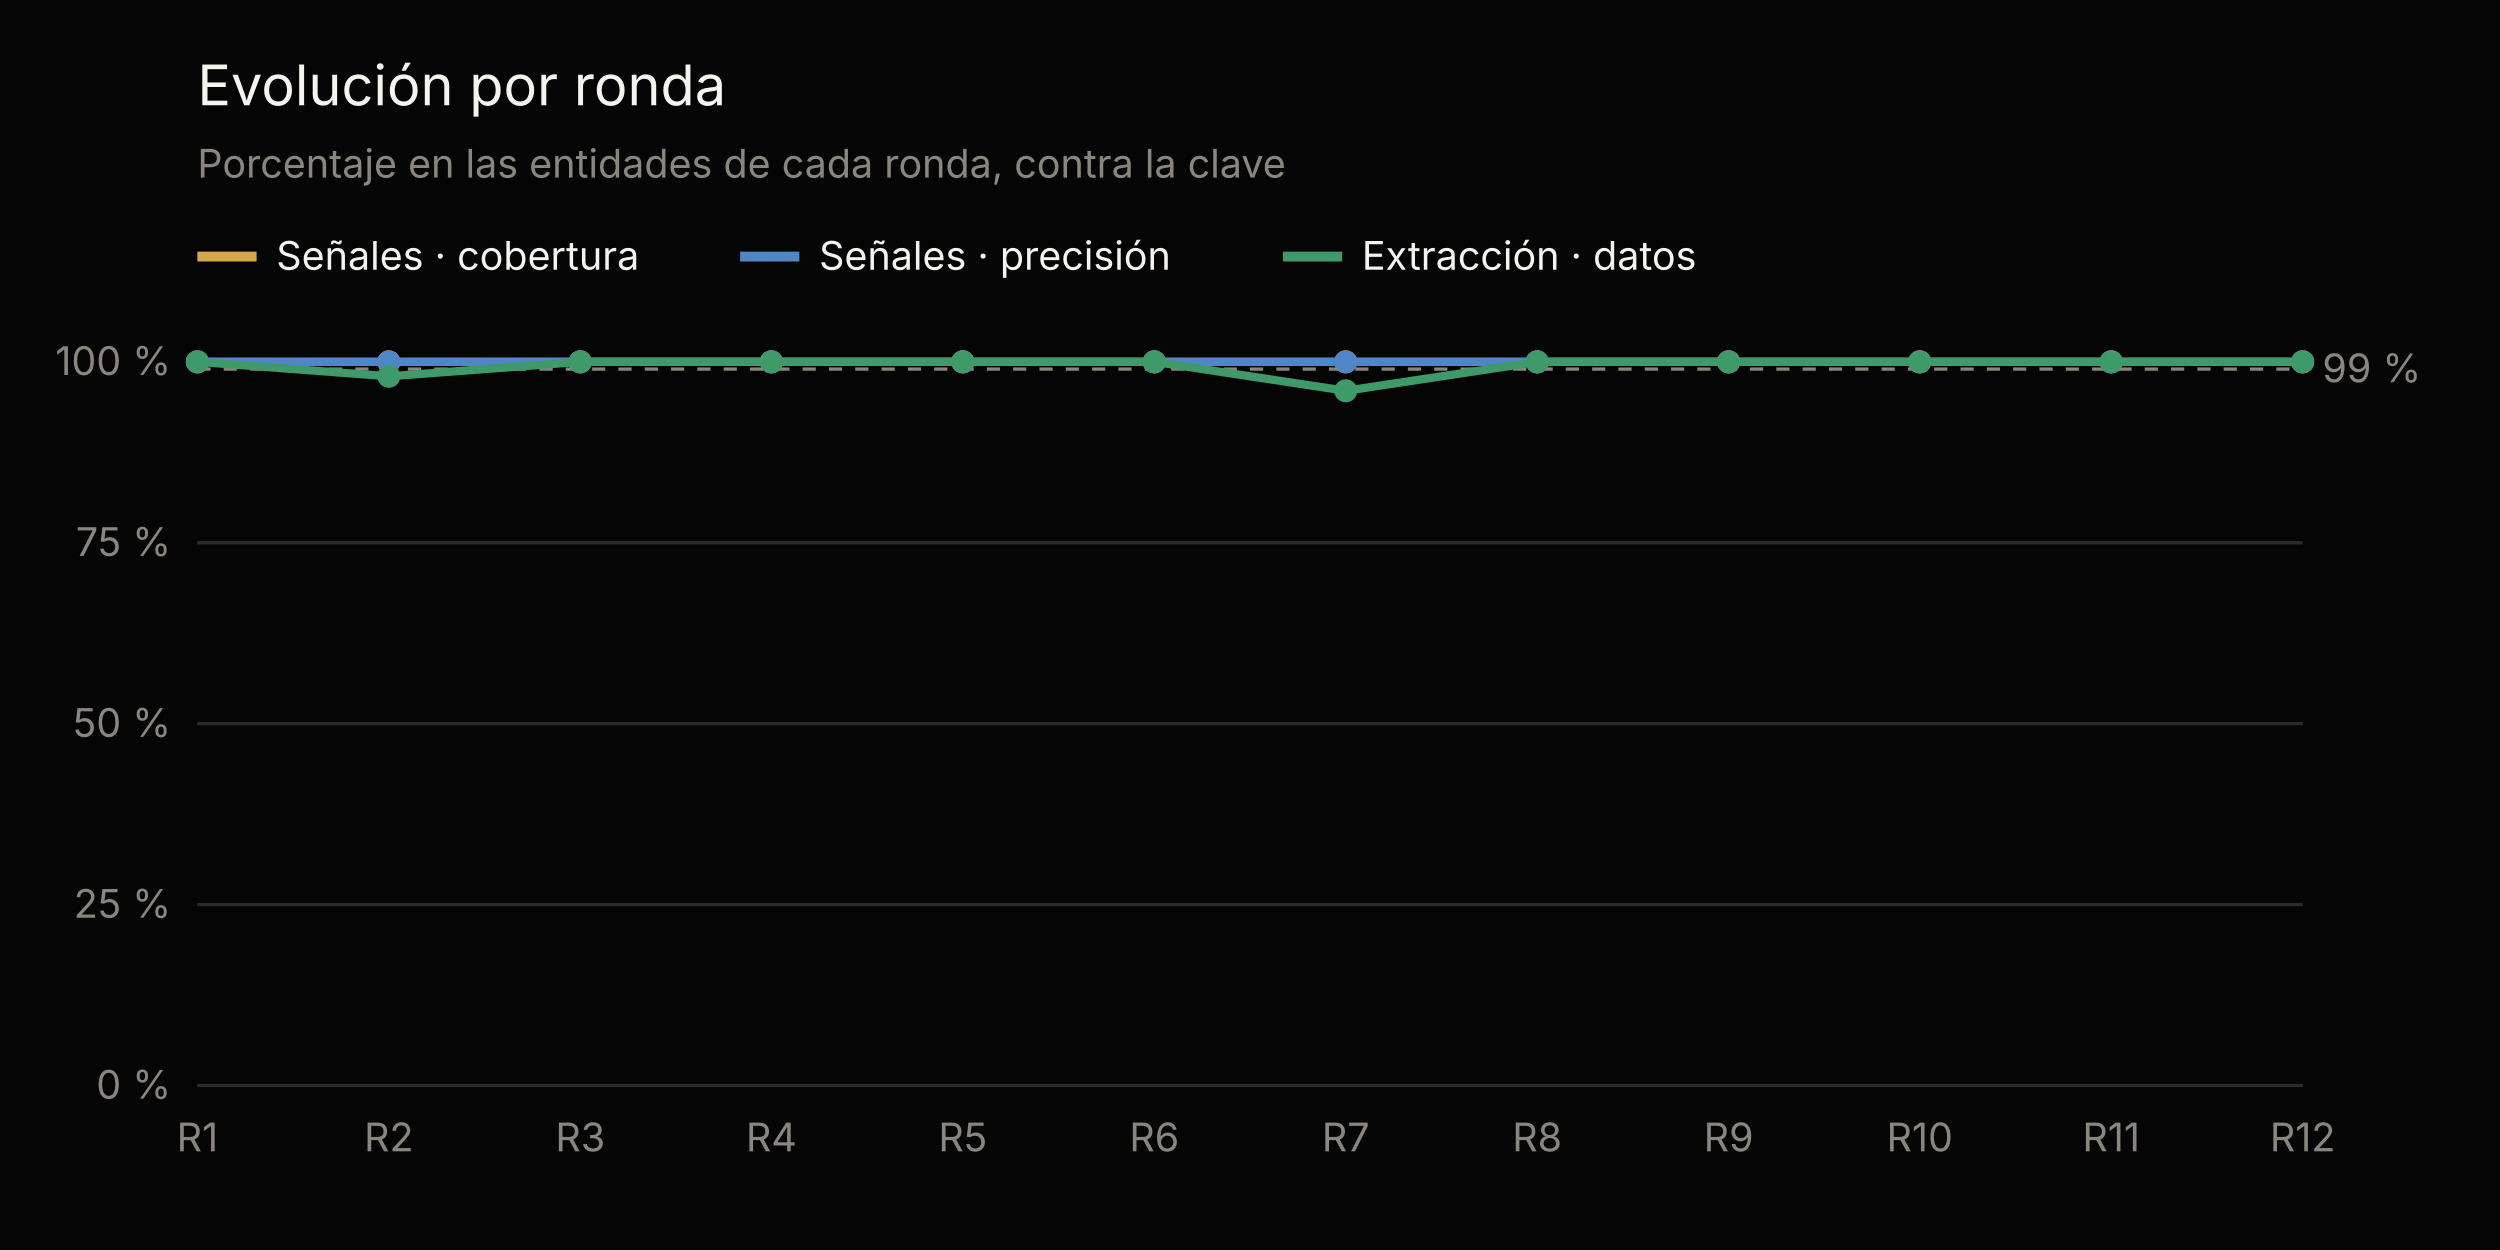
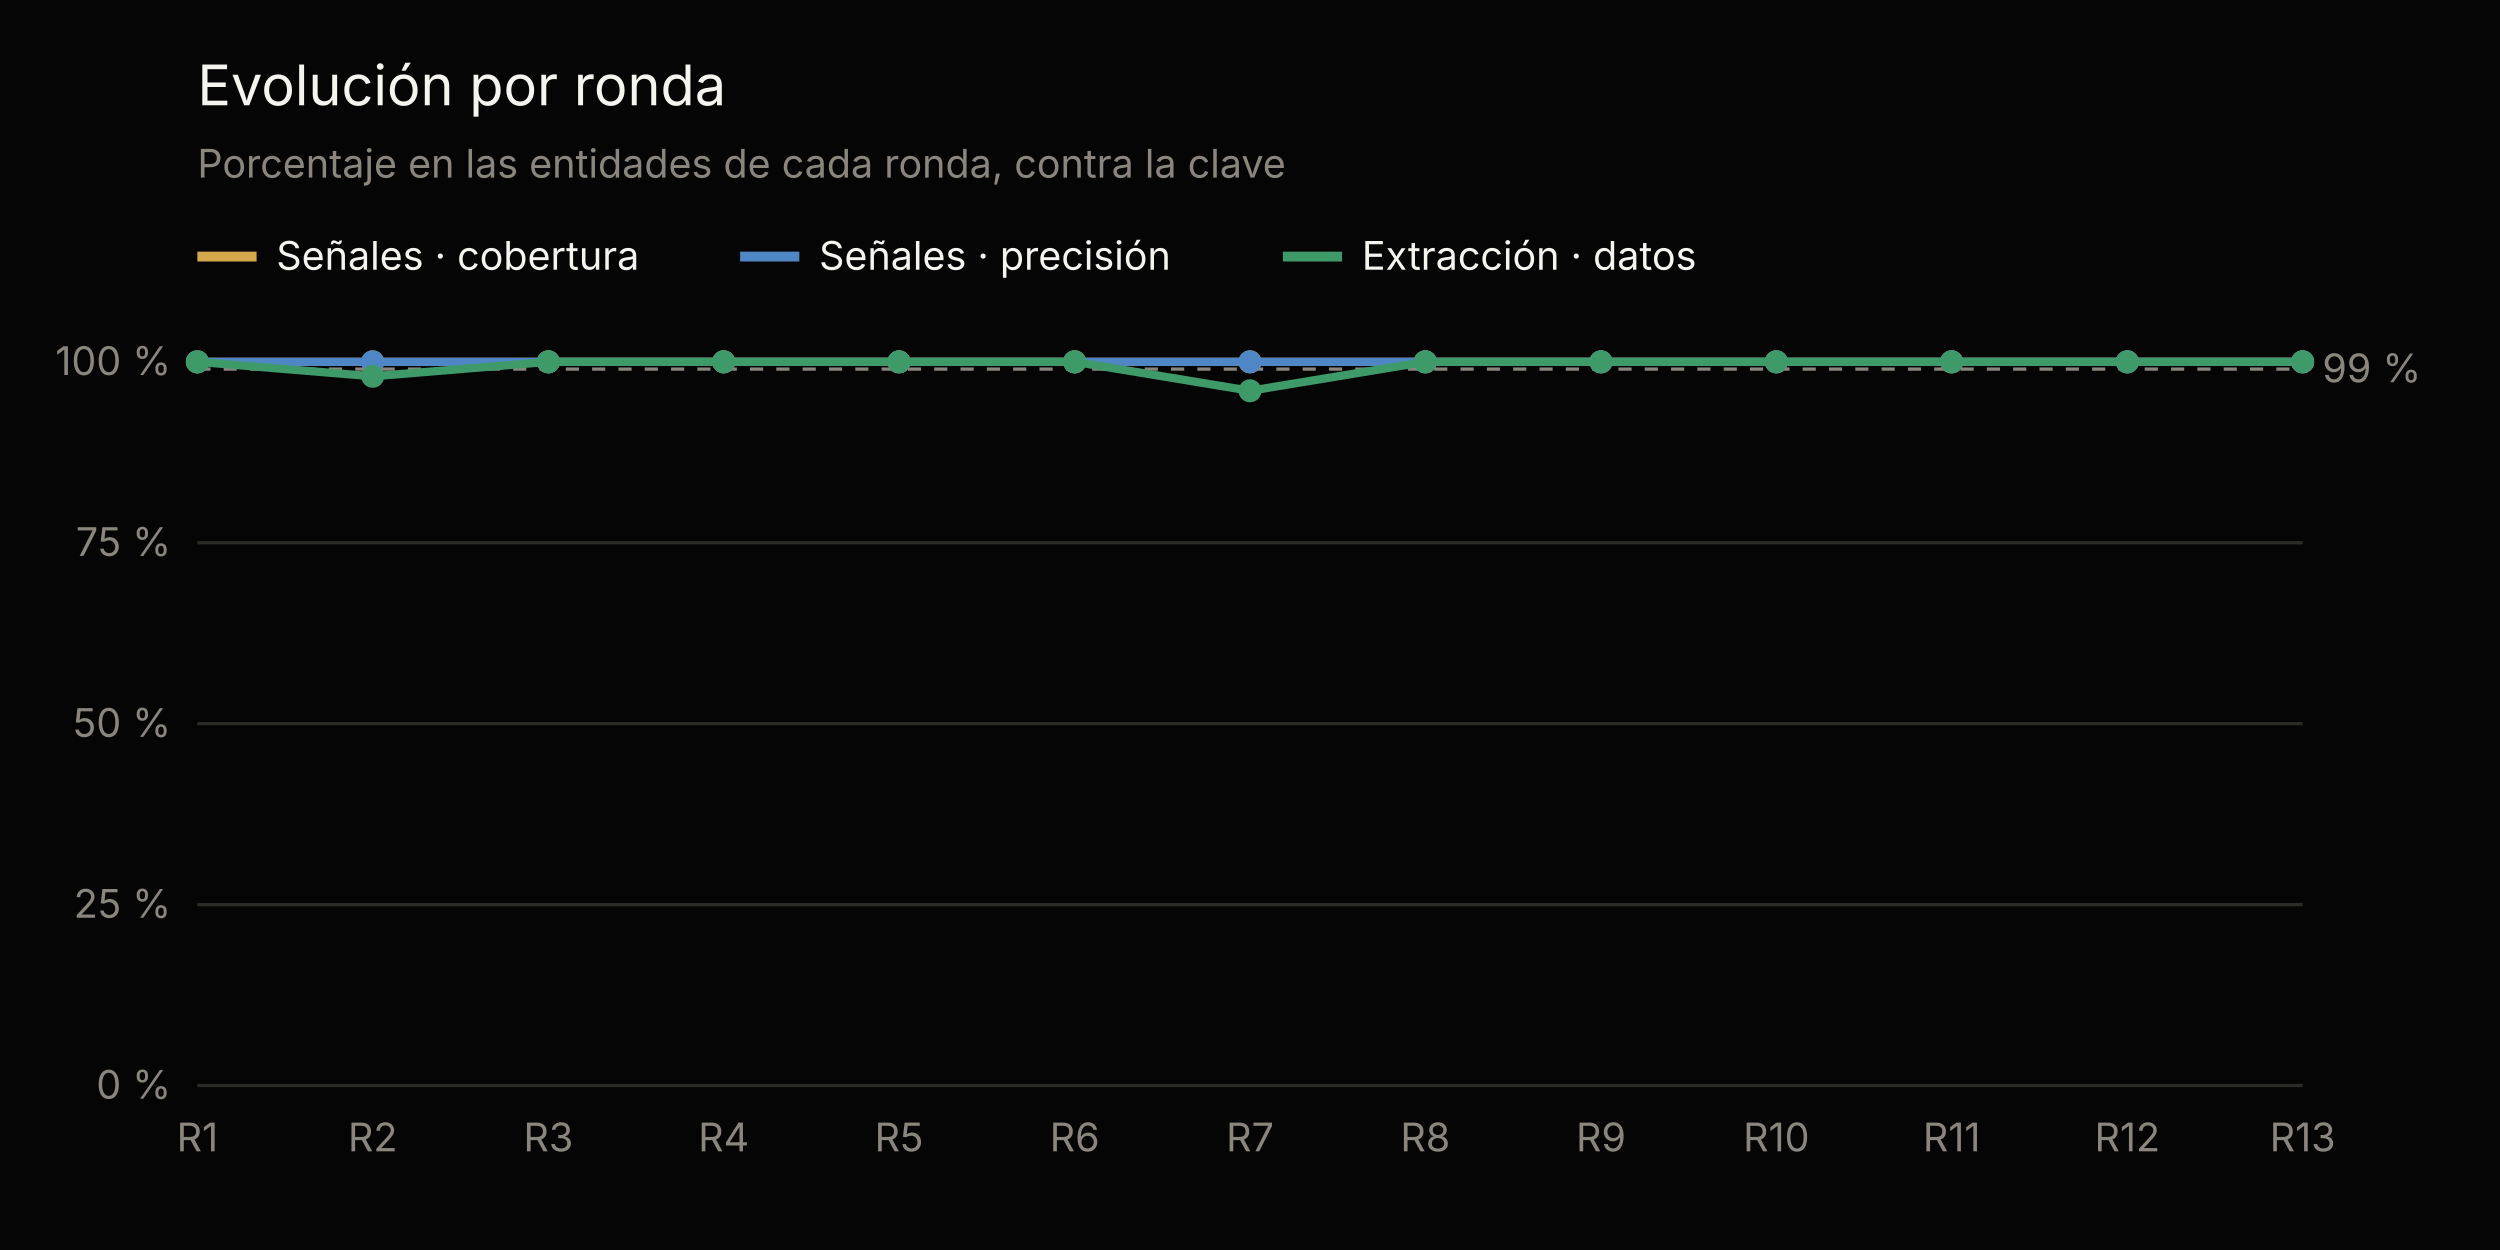
<svg xmlns="http://www.w3.org/2000/svg" viewBox="0 0 760 380" font-family="Inter, Arial, sans-serif" font-size="12">
  <rect width="760" height="380" fill="#050505" />
  <text x="60" y="32" font-size="17" fill="#f5f4ef">Evolución por ronda</text>
  <text x="60" y="54" fill="#8a867e">Porcentaje en las entidades de cada ronda, contra la clave</text>
  <line x1="60" x2="78" y1="78" y2="78" stroke="#d5a84b" stroke-width="3" />
  <text x="84" y="82" fill="#f5f4ef">Señales · cobertura</text>
  <line x1="225" x2="243" y1="78" y2="78" stroke="#4f86c6" stroke-width="3" />
  <text x="249" y="82" fill="#f5f4ef">Señales · precisión</text>
  <line x1="390" x2="408" y1="78" y2="78" stroke="#3f9a6a" stroke-width="3" />
  <text x="414" y="82" fill="#f5f4ef">Extracción · datos</text>
  <line x1="60" x2="700" y1="330.0" y2="330.0" stroke="#2b2b28" />
  <text x="52" y="334.0" text-anchor="end" fill="#8a867e">0 %</text>
  <line x1="60" x2="700" y1="275.0" y2="275.0" stroke="#2b2b28" />
  <text x="52" y="279.0" text-anchor="end" fill="#8a867e">25 %</text>
  <line x1="60" x2="700" y1="220.0" y2="220.0" stroke="#2b2b28" />
  <text x="52" y="224.0" text-anchor="end" fill="#8a867e">50 %</text>
  <line x1="60" x2="700" y1="165.0" y2="165.0" stroke="#2b2b28" />
  <text x="52" y="169.0" text-anchor="end" fill="#8a867e">75 %</text>
  <line x1="60" x2="700" y1="110.0" y2="110.0" stroke="#2b2b28" />
  <text x="52" y="114.0" text-anchor="end" fill="#8a867e">100 %</text>
  <line x1="60" x2="700" y1="112.2" y2="112.2" stroke="#8a867e" stroke-dasharray="4 4" />
  <text x="706" y="116.2" fill="#8a867e">99 %</text>
  <text x="60.0" y="350" text-anchor="middle" fill="#8a867e">R1</text>
-   <text x="118.2" y="350" text-anchor="middle" fill="#8a867e">R2</text>
-   <text x="176.4" y="350" text-anchor="middle" fill="#8a867e">R3</text>
-   <text x="234.5" y="350" text-anchor="middle" fill="#8a867e">R4</text>
-   <text x="292.7" y="350" text-anchor="middle" fill="#8a867e">R5</text>
-   <text x="350.9" y="350" text-anchor="middle" fill="#8a867e">R6</text>
-   <text x="409.1" y="350" text-anchor="middle" fill="#8a867e">R7</text>
-   <text x="467.3" y="350" text-anchor="middle" fill="#8a867e">R8</text>
-   <text x="525.5" y="350" text-anchor="middle" fill="#8a867e">R9</text>
-   <text x="583.6" y="350" text-anchor="middle" fill="#8a867e">R10</text>
-   <text x="641.8" y="350" text-anchor="middle" fill="#8a867e">R11</text>
-   <text x="700.0" y="350" text-anchor="middle" fill="#8a867e">R12</text>
-   <path d="M60.0,110.0 L118.2,110.0 L176.4,110.0 L234.5,110.0 L292.7,110.0 L350.9,110.0 L409.1,110.0 L467.3,110.0 L525.5,110.0 L583.6,110.0 L641.8,110.0 L700.0,110.0" fill="none" stroke="#d5a84b" stroke-width="2.5" />
+   <text x="113.3" y="350" text-anchor="middle" fill="#8a867e">R2</text>
+   <text x="166.7" y="350" text-anchor="middle" fill="#8a867e">R3</text>
+   <text x="220.0" y="350" text-anchor="middle" fill="#8a867e">R4</text>
+   <text x="273.3" y="350" text-anchor="middle" fill="#8a867e">R5</text>
+   <text x="326.7" y="350" text-anchor="middle" fill="#8a867e">R6</text>
+   <text x="380.0" y="350" text-anchor="middle" fill="#8a867e">R7</text>
+   <text x="433.3" y="350" text-anchor="middle" fill="#8a867e">R8</text>
+   <text x="486.7" y="350" text-anchor="middle" fill="#8a867e">R9</text>
+   <text x="540.0" y="350" text-anchor="middle" fill="#8a867e">R10</text>
+   <text x="593.3" y="350" text-anchor="middle" fill="#8a867e">R11</text>
+   <text x="646.7" y="350" text-anchor="middle" fill="#8a867e">R12</text>
+   <text x="700.0" y="350" text-anchor="middle" fill="#8a867e">R13</text>
+   <path d="M60.0,110.0 L113.3,110.0 L166.7,110.0 L220.0,110.0 L273.3,110.0 L326.7,110.0 L380.0,110.0 L433.3,110.0 L486.7,110.0 L540.0,110.0 L593.3,110.0 L646.7,110.0 L700.0,110.0" fill="none" stroke="#d5a84b" stroke-width="2.5" />
  <circle cx="60.0" cy="110.0" r="3.5" fill="#d5a84b" />
-   <circle cx="118.2" cy="110.0" r="3.5" fill="#d5a84b" />
-   <circle cx="176.4" cy="110.0" r="3.5" fill="#d5a84b" />
-   <circle cx="234.5" cy="110.0" r="3.5" fill="#d5a84b" />
-   <circle cx="292.7" cy="110.0" r="3.5" fill="#d5a84b" />
-   <circle cx="350.9" cy="110.0" r="3.5" fill="#d5a84b" />
-   <circle cx="409.1" cy="110.0" r="3.5" fill="#d5a84b" />
-   <circle cx="467.3" cy="110.0" r="3.5" fill="#d5a84b" />
-   <circle cx="525.5" cy="110.0" r="3.5" fill="#d5a84b" />
-   <circle cx="583.6" cy="110.0" r="3.5" fill="#d5a84b" />
-   <circle cx="641.8" cy="110.0" r="3.5" fill="#d5a84b" />
+   <circle cx="113.3" cy="110.0" r="3.5" fill="#d5a84b" />
+   <circle cx="166.7" cy="110.0" r="3.5" fill="#d5a84b" />
+   <circle cx="220.0" cy="110.0" r="3.5" fill="#d5a84b" />
+   <circle cx="273.3" cy="110.0" r="3.5" fill="#d5a84b" />
+   <circle cx="326.7" cy="110.0" r="3.5" fill="#d5a84b" />
+   <circle cx="380.0" cy="110.0" r="3.5" fill="#d5a84b" />
+   <circle cx="433.3" cy="110.0" r="3.5" fill="#d5a84b" />
+   <circle cx="486.7" cy="110.0" r="3.5" fill="#d5a84b" />
+   <circle cx="540.0" cy="110.0" r="3.5" fill="#d5a84b" />
+   <circle cx="593.3" cy="110.0" r="3.5" fill="#d5a84b" />
+   <circle cx="646.7" cy="110.0" r="3.5" fill="#d5a84b" />
  <circle cx="700.0" cy="110.0" r="3.5" fill="#d5a84b" />
-   <path d="M60.0,110.0 L118.2,110.0 L176.4,110.0 L234.5,110.0 L292.7,110.0 L350.9,110.0 L409.1,110.0 L467.3,110.0 L525.5,110.0 L583.6,110.0 L641.8,110.0 L700.0,110.0" fill="none" stroke="#4f86c6" stroke-width="2.5" />
+   <path d="M60.0,110.0 L113.3,110.0 L166.7,110.0 L220.0,110.0 L273.3,110.0 L326.7,110.0 L380.0,110.0 L433.3,110.0 L486.7,110.0 L540.0,110.0 L593.3,110.0 L646.7,110.0 L700.0,110.0" fill="none" stroke="#4f86c6" stroke-width="2.5" />
  <circle cx="60.0" cy="110.0" r="3.5" fill="#4f86c6" />
-   <circle cx="118.2" cy="110.0" r="3.5" fill="#4f86c6" />
-   <circle cx="176.4" cy="110.0" r="3.5" fill="#4f86c6" />
-   <circle cx="234.5" cy="110.0" r="3.5" fill="#4f86c6" />
-   <circle cx="292.7" cy="110.0" r="3.5" fill="#4f86c6" />
-   <circle cx="350.9" cy="110.0" r="3.5" fill="#4f86c6" />
-   <circle cx="409.1" cy="110.0" r="3.5" fill="#4f86c6" />
-   <circle cx="467.3" cy="110.0" r="3.5" fill="#4f86c6" />
-   <circle cx="525.5" cy="110.0" r="3.5" fill="#4f86c6" />
-   <circle cx="583.6" cy="110.0" r="3.5" fill="#4f86c6" />
-   <circle cx="641.8" cy="110.0" r="3.5" fill="#4f86c6" />
+   <circle cx="113.3" cy="110.0" r="3.5" fill="#4f86c6" />
+   <circle cx="166.7" cy="110.0" r="3.5" fill="#4f86c6" />
+   <circle cx="220.0" cy="110.0" r="3.5" fill="#4f86c6" />
+   <circle cx="273.3" cy="110.0" r="3.5" fill="#4f86c6" />
+   <circle cx="326.7" cy="110.0" r="3.5" fill="#4f86c6" />
+   <circle cx="380.0" cy="110.0" r="3.5" fill="#4f86c6" />
+   <circle cx="433.3" cy="110.0" r="3.5" fill="#4f86c6" />
+   <circle cx="486.7" cy="110.0" r="3.5" fill="#4f86c6" />
+   <circle cx="540.0" cy="110.0" r="3.5" fill="#4f86c6" />
+   <circle cx="593.3" cy="110.0" r="3.5" fill="#4f86c6" />
+   <circle cx="646.7" cy="110.0" r="3.5" fill="#4f86c6" />
  <circle cx="700.0" cy="110.0" r="3.5" fill="#4f86c6" />
-   <path d="M60.0,110.0 L118.2,114.4 L176.4,110.0 L234.5,110.0 L292.7,110.0 L350.9,110.0 L409.1,118.8 L467.3,110.0 L525.5,110.0 L583.6,110.0 L641.8,110.0 L700.0,110.0" fill="none" stroke="#3f9a6a" stroke-width="2.5" />
+   <path d="M60.0,110.0 L113.3,114.4 L166.7,110.0 L220.0,110.0 L273.3,110.0 L326.7,110.0 L380.0,118.8 L433.3,110.0 L486.7,110.0 L540.0,110.0 L593.3,110.0 L646.7,110.0 L700.0,110.0" fill="none" stroke="#3f9a6a" stroke-width="2.5" />
  <circle cx="60.0" cy="110.0" r="3.5" fill="#3f9a6a" />
-   <circle cx="118.2" cy="114.4" r="3.5" fill="#3f9a6a" />
-   <circle cx="176.4" cy="110.0" r="3.5" fill="#3f9a6a" />
-   <circle cx="234.5" cy="110.0" r="3.5" fill="#3f9a6a" />
-   <circle cx="292.7" cy="110.0" r="3.5" fill="#3f9a6a" />
-   <circle cx="350.9" cy="110.0" r="3.5" fill="#3f9a6a" />
-   <circle cx="409.1" cy="118.8" r="3.5" fill="#3f9a6a" />
-   <circle cx="467.3" cy="110.0" r="3.5" fill="#3f9a6a" />
-   <circle cx="525.5" cy="110.0" r="3.5" fill="#3f9a6a" />
-   <circle cx="583.6" cy="110.0" r="3.5" fill="#3f9a6a" />
-   <circle cx="641.8" cy="110.0" r="3.5" fill="#3f9a6a" />
+   <circle cx="113.3" cy="114.4" r="3.5" fill="#3f9a6a" />
+   <circle cx="166.7" cy="110.0" r="3.5" fill="#3f9a6a" />
+   <circle cx="220.0" cy="110.0" r="3.5" fill="#3f9a6a" />
+   <circle cx="273.3" cy="110.0" r="3.5" fill="#3f9a6a" />
+   <circle cx="326.7" cy="110.0" r="3.5" fill="#3f9a6a" />
+   <circle cx="380.0" cy="118.8" r="3.5" fill="#3f9a6a" />
+   <circle cx="433.3" cy="110.0" r="3.5" fill="#3f9a6a" />
+   <circle cx="486.7" cy="110.0" r="3.5" fill="#3f9a6a" />
+   <circle cx="540.0" cy="110.0" r="3.5" fill="#3f9a6a" />
+   <circle cx="593.3" cy="110.0" r="3.5" fill="#3f9a6a" />
+   <circle cx="646.7" cy="110.0" r="3.5" fill="#3f9a6a" />
  <circle cx="700.0" cy="110.0" r="3.5" fill="#3f9a6a" />
</svg>
